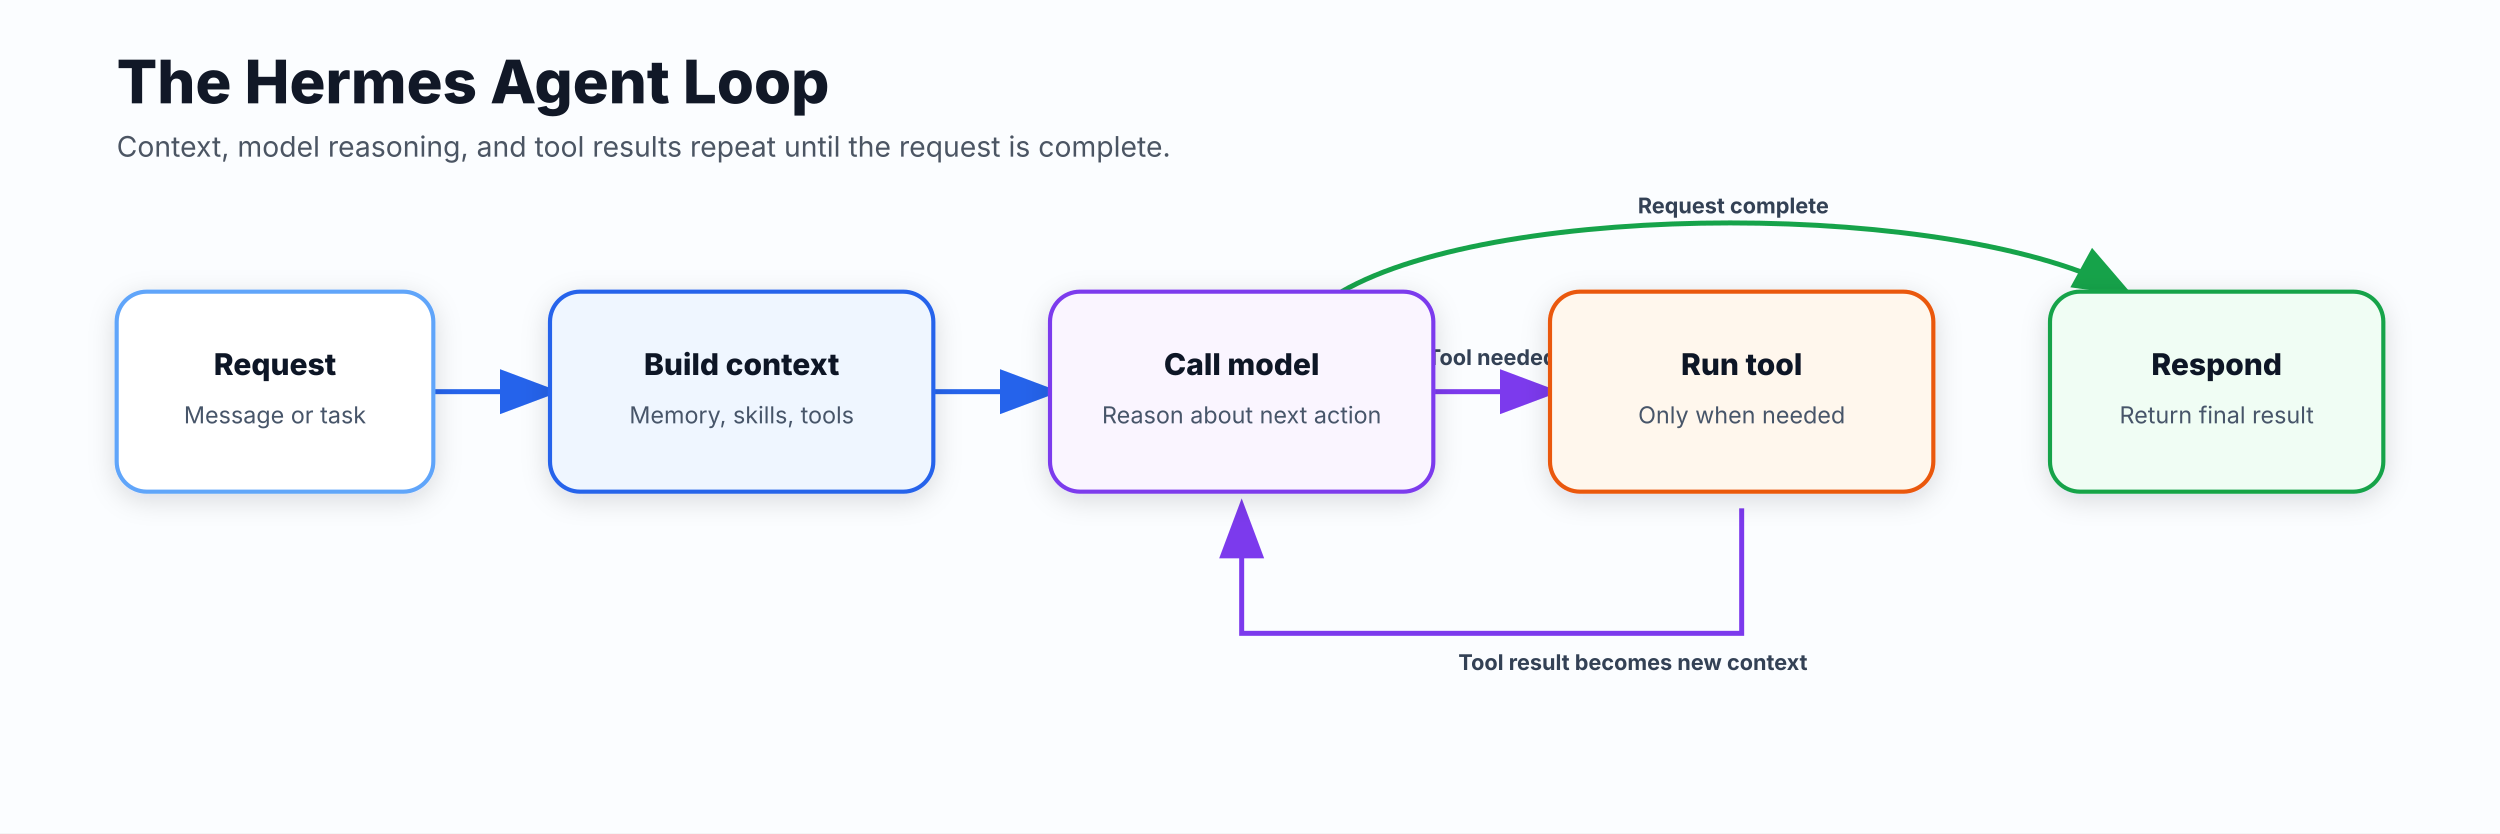
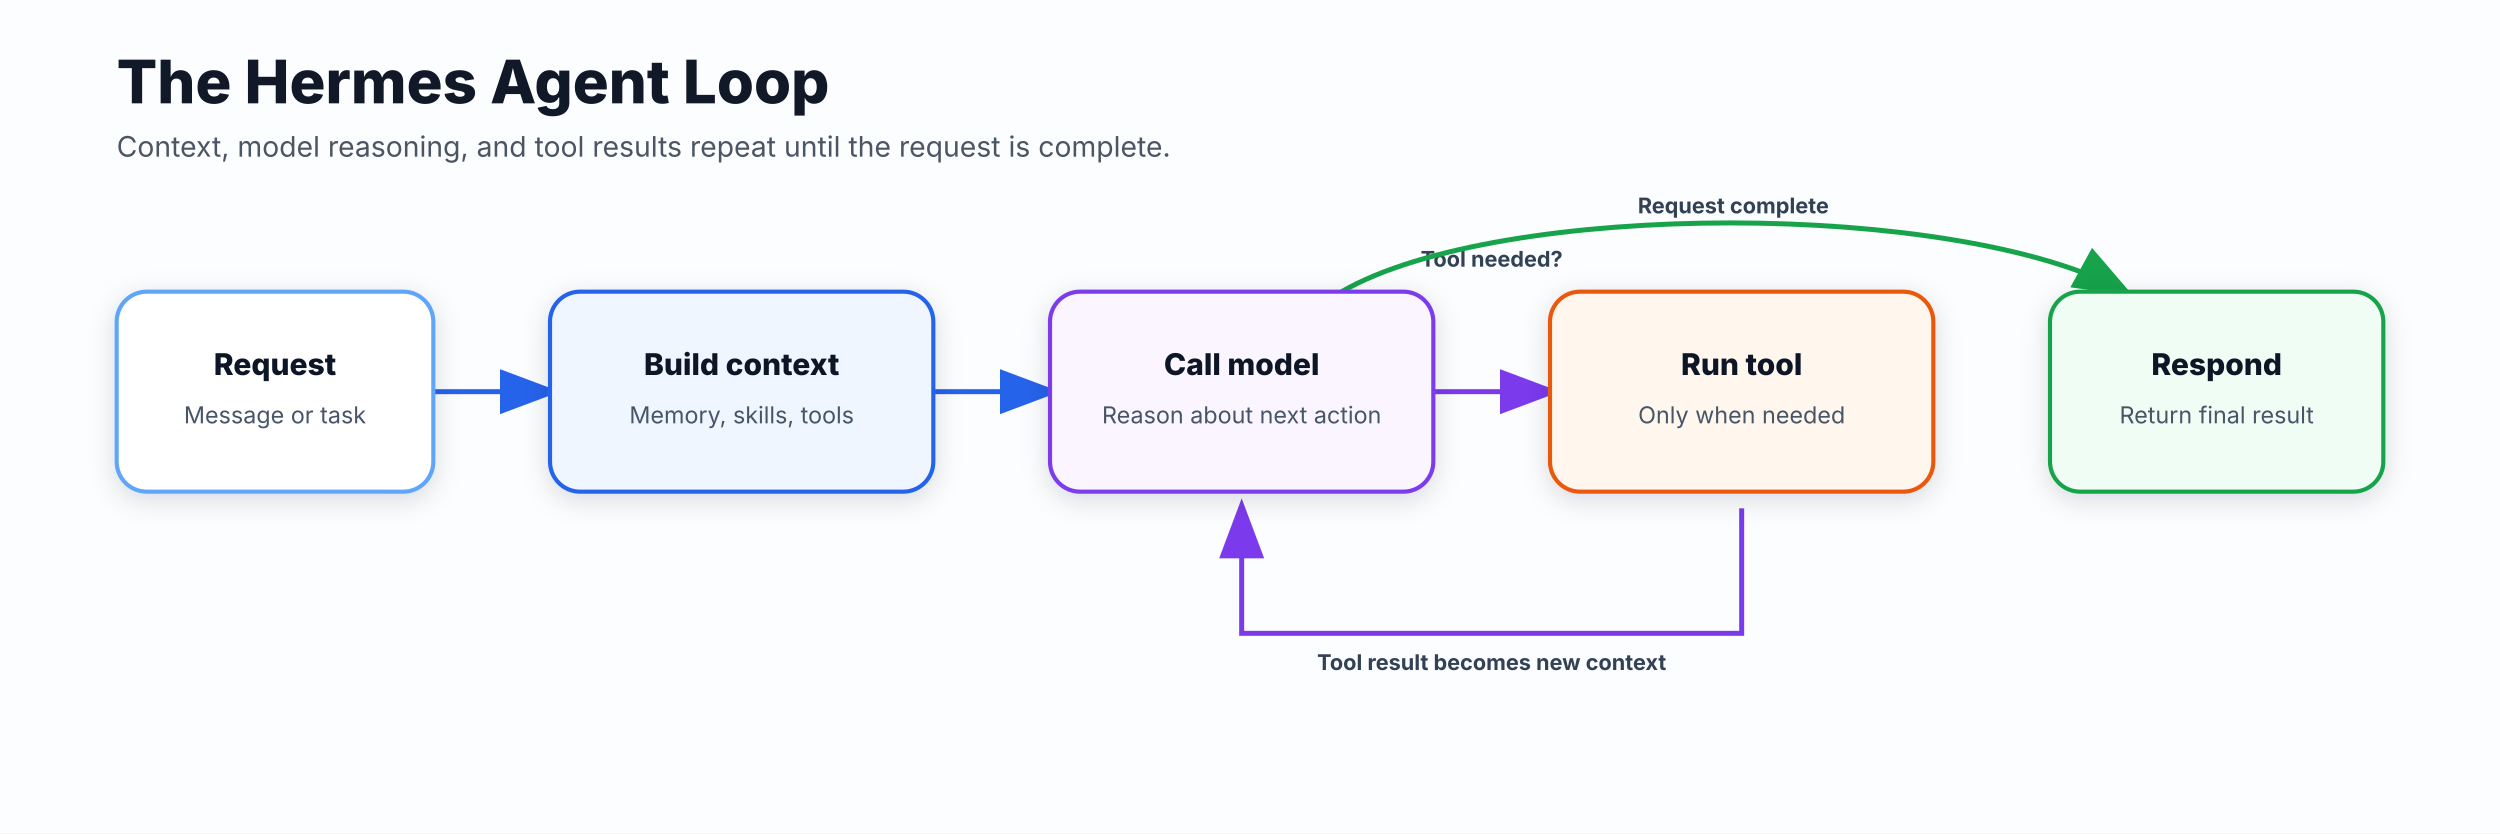
<svg xmlns="http://www.w3.org/2000/svg" width="1500" height="500" viewBox="0 0 1500 500" role="img" aria-labelledby="title desc">
  <defs>
    <marker id="arrow-blue" markerWidth="12" markerHeight="9" refX="10" refY="4.5" orient="auto">
      <path d="M0,0 L12,4.5 L0,9 Z" fill="#2563eb" />
    </marker>
    <marker id="arrow-green" markerWidth="12" markerHeight="9" refX="10" refY="4.5" orient="auto">
      <path d="M0,0 L12,4.5 L0,9 Z" fill="#16a34a" />
    </marker>
    <marker id="arrow-purple" markerWidth="12" markerHeight="9" refX="10" refY="4.5" orient="auto">
      <path d="M0,0 L12,4.5 L0,9 Z" fill="#7c3aed" />
    </marker>
    <filter id="shadow" x="-15%" y="-20%" width="130%" height="150%">
      <feDropShadow dx="0" dy="4" stdDeviation="8" flood-color="#0f172a" flood-opacity="0.14" />
    </filter>
    <style>
    .title { font: 800 36px Inter, system-ui, -apple-system, BlinkMacSystemFont, 'Segoe UI', sans-serif; fill: #111827; }
    .subtitle { font: 400 17px Inter, system-ui, -apple-system, BlinkMacSystemFont, 'Segoe UI', sans-serif; fill: #4b5563; }
    .step { font: 800 18px Inter, system-ui, -apple-system, BlinkMacSystemFont, 'Segoe UI', sans-serif; fill: #111827; }
    .detail { font: 400 14px Inter, system-ui, -apple-system, BlinkMacSystemFont, 'Segoe UI', sans-serif; fill: #475569; }
    .label { font: 700 13px Inter, system-ui, -apple-system, BlinkMacSystemFont, 'Segoe UI', sans-serif; fill: #334155; }
  </style>
  </defs>
  <rect width="1500" height="500" fill="#fbfdff" />
  <text x="70" y="62" class="title">The Hermes Agent Loop</text>
  <text x="70" y="94" class="subtitle">Context, model reasoning, and tool results repeat until the request is complete.</text>
  <path d="M260,235 H330" fill="none" stroke="#2563eb" stroke-width="3" marker-end="url(#arrow-blue)" />
  <path d="M560,235 H630" fill="none" stroke="#2563eb" stroke-width="3" marker-end="url(#arrow-blue)" />
  <path d="M860,235 H930" fill="none" stroke="#7c3aed" stroke-width="3" marker-end="url(#arrow-purple)" />
-   <text x="895" y="219" text-anchor="middle" class="label">Tool needed</text>
+   <text x="895" y="160" text-anchor="middle" class="label">Tool needed?</text>
  <path d="M805,175 C900,120 1175,120 1275,175" fill="none" stroke="#16a34a" stroke-width="3" marker-end="url(#arrow-green)" />
  <text x="1040" y="128" text-anchor="middle" class="label">Request complete</text>
  <path d="M1045,305 V380 H745 V305" fill="none" stroke="#7c3aed" stroke-width="3" marker-end="url(#arrow-purple)" />
-   <text x="875" y="402" class="label">Tool result becomes new context</text>
+   <text x="895" y="402" text-anchor="middle" class="label">Tool result becomes new context</text>
  <g filter="url(#shadow)">
    <rect x="70" y="175" width="190" height="120" rx="18" fill="#ffffff" stroke="#60a5fa" stroke-width="2.5" />
    <text x="165" y="225" text-anchor="middle" class="step">Request</text>
    <text x="165" y="254" text-anchor="middle" class="detail">Message or task</text>
  </g>
  <g filter="url(#shadow)">
    <rect x="330" y="175" width="230" height="120" rx="18" fill="#eff6ff" stroke="#2563eb" stroke-width="2.5" />
    <text x="445" y="225" text-anchor="middle" class="step">Build context</text>
    <text x="445" y="254" text-anchor="middle" class="detail">Memory, skills, tools</text>
  </g>
  <g filter="url(#shadow)">
    <rect x="630" y="175" width="230" height="120" rx="18" fill="#faf5ff" stroke="#7c3aed" stroke-width="2.5" />
    <text x="745" y="225" text-anchor="middle" class="step">Call model</text>
    <text x="745" y="254" text-anchor="middle" class="detail">Reason about next action</text>
  </g>
  <g filter="url(#shadow)">
    <rect x="930" y="175" width="230" height="120" rx="18" fill="#fff7ed" stroke="#ea580c" stroke-width="2.5" />
    <text x="1045" y="225" text-anchor="middle" class="step">Run tool</text>
    <text x="1045" y="254" text-anchor="middle" class="detail">Only when needed</text>
  </g>
  <g filter="url(#shadow)">
    <rect x="1230" y="175" width="200" height="120" rx="18" fill="#f0fdf4" stroke="#16a34a" stroke-width="2.5" />
    <text x="1330" y="225" text-anchor="middle" class="step">Respond</text>
    <text x="1330" y="254" text-anchor="middle" class="detail">Return final result</text>
  </g>
</svg>
